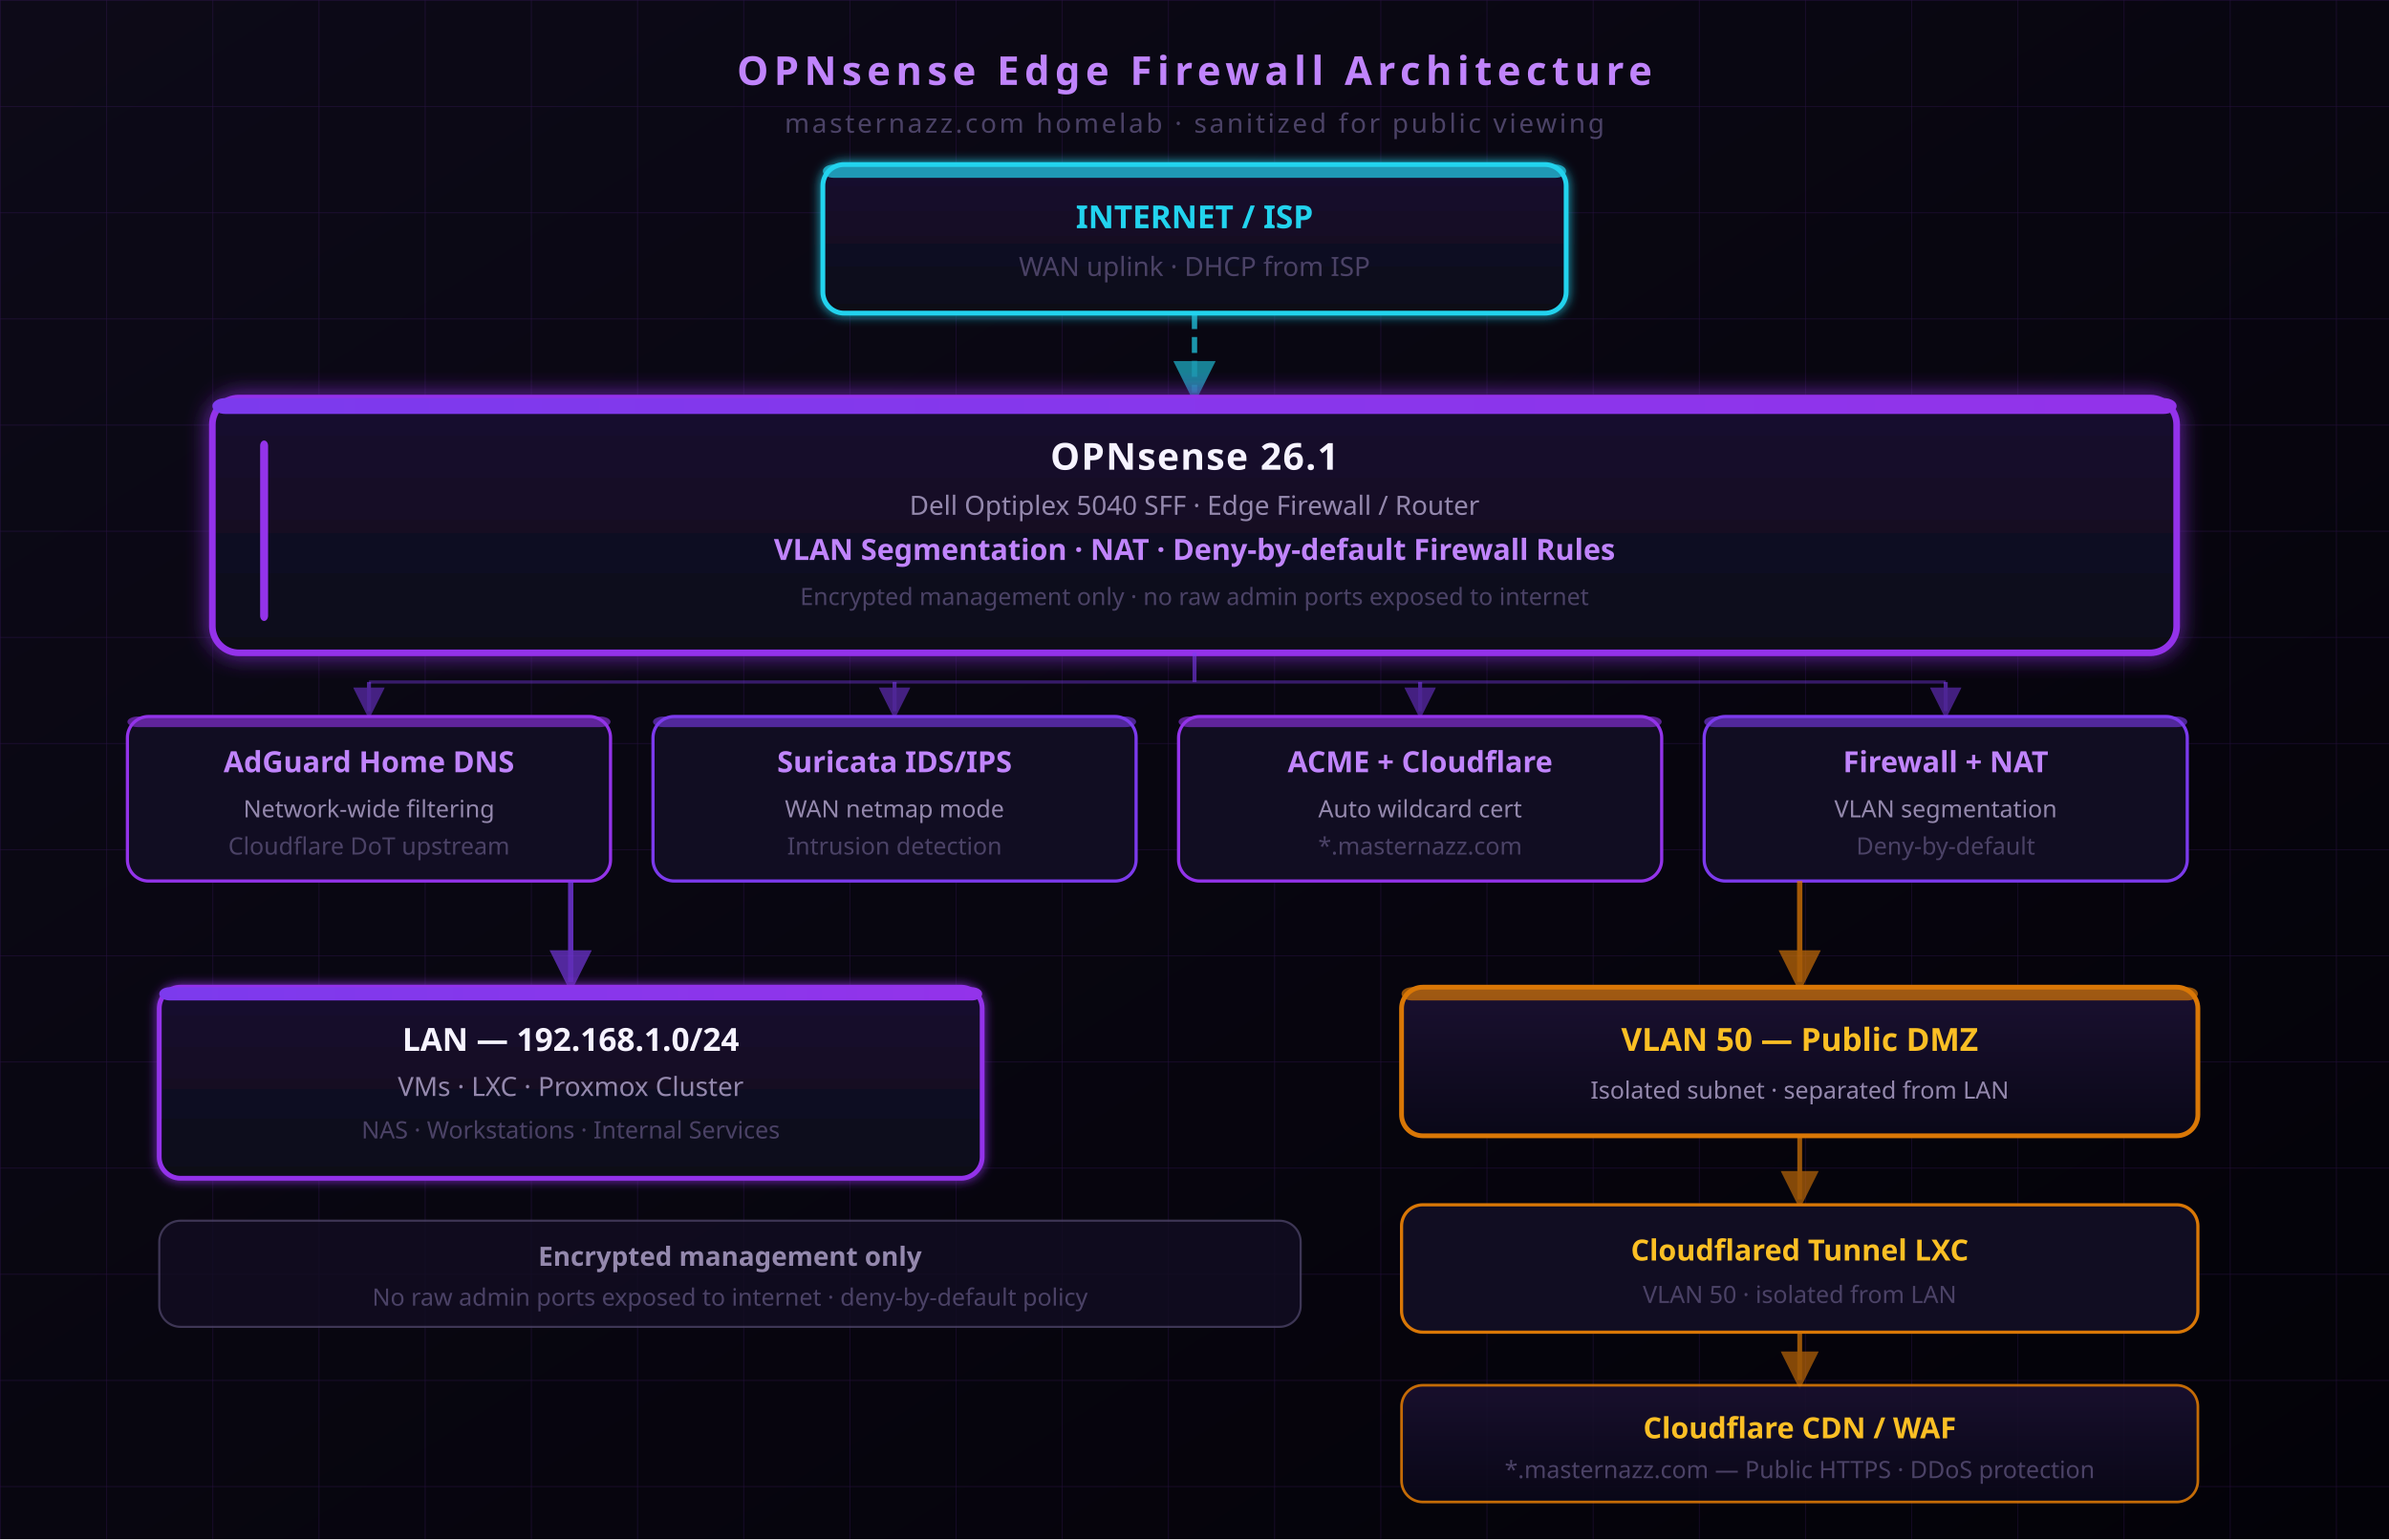
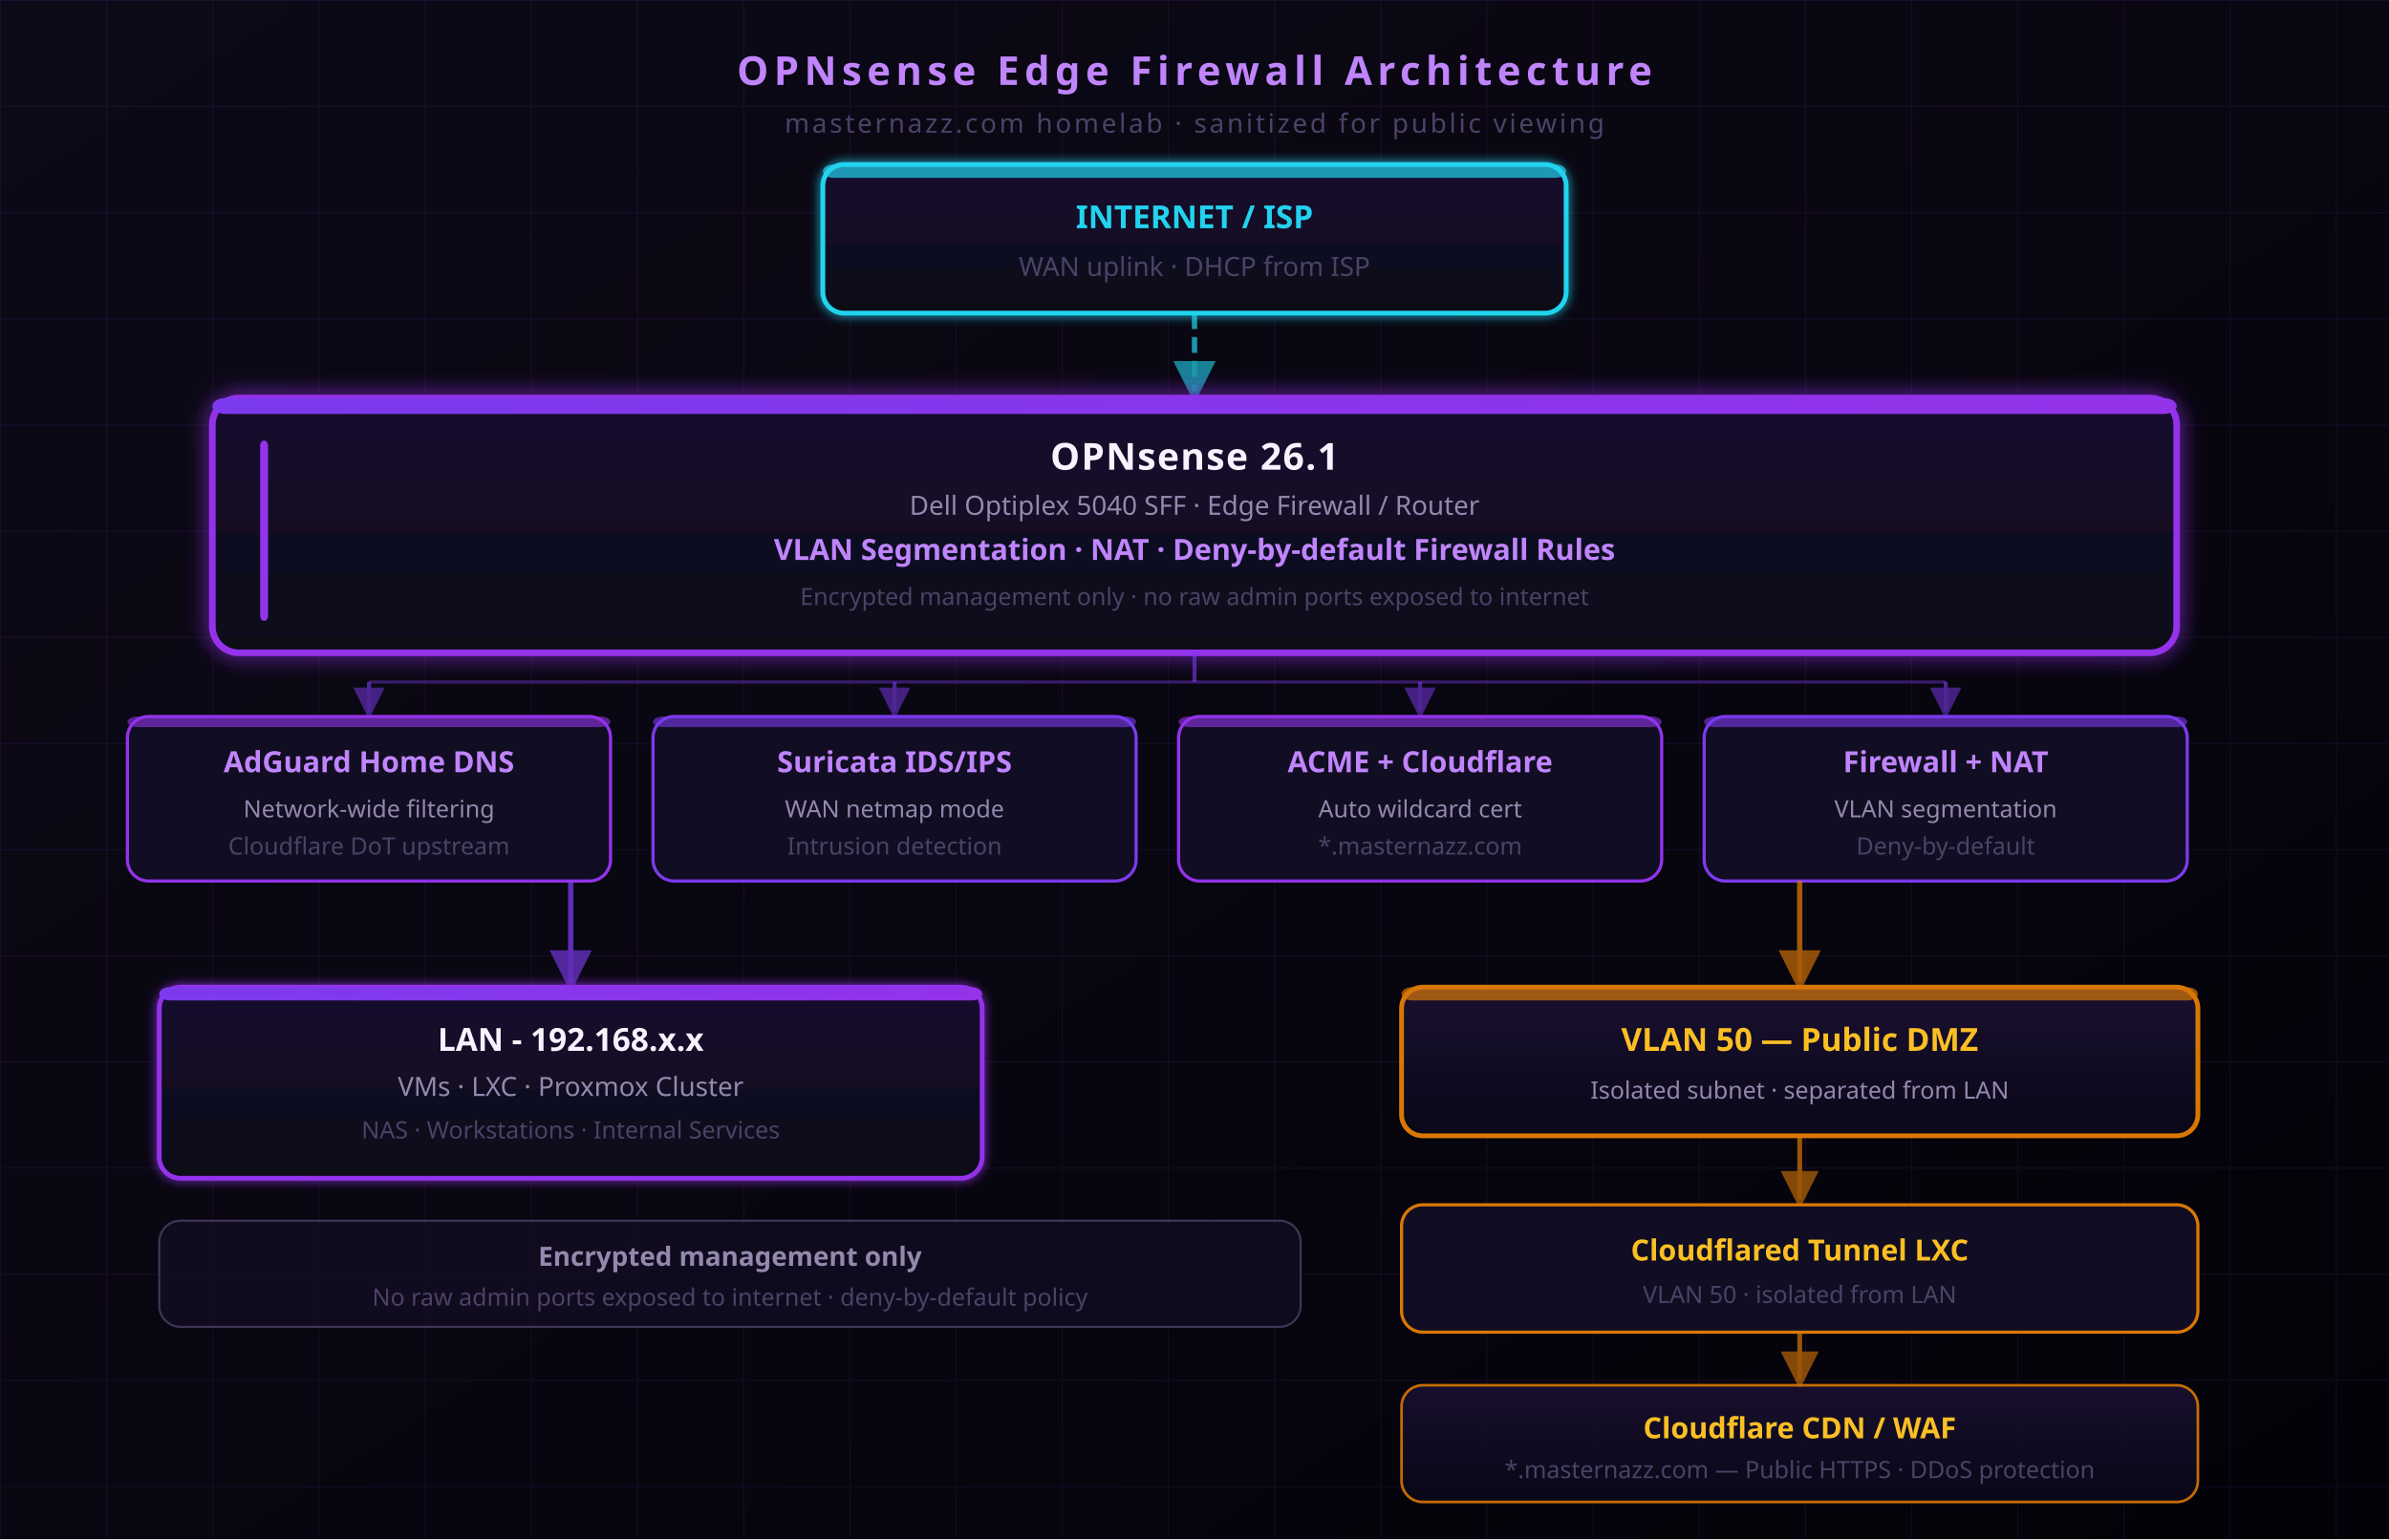
<svg xmlns="http://www.w3.org/2000/svg" width="900" height="580" viewBox="0 0 900 580" font-family="'Segoe UI', system-ui, sans-serif">
  <defs>
    <linearGradient id="bg" x1="0" y1="0" x2="1" y2="1" gradientUnits="objectBoundingBox">
      <stop offset="0%" stop-color="#0d0a18" />
      <stop offset="100%" stop-color="#030208" />
    </linearGradient>
    <linearGradient id="card" x1="0" y1="0" x2="0" y2="1" gradientUnits="objectBoundingBox">
      <stop offset="0%" stop-color="#1a1030" />
      <stop offset="100%" stop-color="#0a0818" />
    </linearGradient>
    <linearGradient id="purpleBar" x1="0" y1="0" x2="1" y2="0" gradientUnits="objectBoundingBox">
      <stop offset="0%" stop-color="#7c3aed" />
      <stop offset="100%" stop-color="#9333ea" />
    </linearGradient>
    <pattern id="grid" width="40" height="40" patternUnits="userSpaceOnUse">
      <path d="M 40 0 L 0 0 0 40" fill="none" stroke="#9333ea" stroke-width="0.4" opacity="0.2" />
    </pattern>
    <filter id="glow">
      <feGaussianBlur in="SourceGraphic" stdDeviation="4" result="b" />
      <feMerge>
        <feMergeNode in="b" />
        <feMergeNode in="SourceGraphic" />
      </feMerge>
    </filter>
    <filter id="glowSoft">
      <feGaussianBlur in="SourceGraphic" stdDeviation="2" result="b" />
      <feMerge>
        <feMergeNode in="b" />
        <feMergeNode in="SourceGraphic" />
      </feMerge>
    </filter>
    <marker id="arr" markerWidth="8" markerHeight="8" refX="6" refY="4" orient="auto">
      <path d="M0,0 L0,8 L8,4 z" fill="#7c3aed" opacity="0.85" />
    </marker>
    <marker id="arrOrange" markerWidth="8" markerHeight="8" refX="6" refY="4" orient="auto">
      <path d="M0,0 L0,8 L8,4 z" fill="#d97706" opacity="0.85" />
    </marker>
    <marker id="arrCyan" markerWidth="8" markerHeight="8" refX="6" refY="4" orient="auto">
      <path d="M0,0 L0,8 L8,4 z" fill="#22d3ee" opacity="0.85" />
    </marker>
  </defs>
  <rect width="900" height="580" fill="url(#bg)" />
  <rect width="900" height="580" fill="url(#grid)" />
  <text x="450" y="32" text-anchor="middle" fill="#c084fc" font-size="15" font-weight="700" letter-spacing="2">OPNsense Edge Firewall Architecture</text>
  <text x="450" y="50" text-anchor="middle" fill="#4b4266" font-size="10" letter-spacing="1">masternazz.com homelab · sanitized for public viewing</text>
  <rect x="310" y="62" width="280" height="56" rx="8" fill="url(#card)" stroke="#22d3ee" stroke-width="1.8" filter="url(#glowSoft)" />
  <rect x="310" y="62" width="280" height="5" rx="4" fill="#22d3ee" opacity="0.7" />
  <text x="450" y="86" text-anchor="middle" fill="#22d3ee" font-size="12" font-weight="700">INTERNET / ISP</text>
  <text x="450" y="104" text-anchor="middle" fill="#4b4266" font-size="10">WAN uplink · DHCP from ISP</text>
  <line x1="450" y1="118" x2="450" y2="148" stroke="#22d3ee" stroke-width="2" stroke-dasharray="6,3" opacity="0.7" marker-end="url(#arrCyan)" />
  <rect x="80" y="150" width="740" height="96" rx="10" fill="url(#card)" stroke="#9333ea" stroke-width="2.5" filter="url(#glow)" />
  <rect x="80" y="150" width="740" height="6" rx="5" fill="url(#purpleBar)" />
  <rect x="98" y="166" width="3" height="68" rx="2" fill="#9333ea" />
  <text x="450" y="177" text-anchor="middle" fill="#f6f3ff" font-size="14" font-weight="700" letter-spacing="0.5">OPNsense 26.1</text>
  <text x="450" y="194" text-anchor="middle" fill="#9488ad" font-size="10">Dell Optiplex 5040 SFF · Edge Firewall / Router</text>
  <text x="450" y="211" text-anchor="middle" fill="#c084fc" font-size="11" font-weight="600">VLAN Segmentation · NAT · Deny-by-default Firewall Rules</text>
  <text x="450" y="228" text-anchor="middle" fill="#4b4266" font-size="9">Encrypted management only · no raw admin ports exposed to internet</text>
  <line x1="450" y1="246" x2="450" y2="257" stroke="#7c3aed" stroke-width="1.5" opacity="0.6" />
  <line x1="139" y1="257" x2="733" y2="257" stroke="#7c3aed" stroke-width="1.2" opacity="0.4" />
  <line x1="139" y1="257" x2="139" y2="268" stroke="#7c3aed" stroke-width="1.5" opacity="0.6" marker-end="url(#arr)" />
  <line x1="337" y1="257" x2="337" y2="268" stroke="#7c3aed" stroke-width="1.5" opacity="0.6" marker-end="url(#arr)" />
  <line x1="535" y1="257" x2="535" y2="268" stroke="#7c3aed" stroke-width="1.5" opacity="0.6" marker-end="url(#arr)" />
  <line x1="733" y1="257" x2="733" y2="268" stroke="#7c3aed" stroke-width="1.5" opacity="0.6" marker-end="url(#arr)" />
  <rect x="48" y="270" width="182" height="62" rx="8" fill="#110d22" stroke="#9333ea" stroke-width="1.2" />
  <rect x="48" y="270" width="182" height="4" rx="4" fill="#9333ea" opacity="0.6" />
  <text x="139" y="291" text-anchor="middle" fill="#c084fc" font-size="11" font-weight="700">AdGuard Home DNS</text>
  <text x="139" y="308" text-anchor="middle" fill="#9488ad" font-size="9">Network-wide filtering</text>
  <text x="139" y="322" text-anchor="middle" fill="#4b4266" font-size="9">Cloudflare DoT upstream</text>
  <rect x="246" y="270" width="182" height="62" rx="8" fill="#110d22" stroke="#7c3aed" stroke-width="1.2" />
  <rect x="246" y="270" width="182" height="4" rx="4" fill="#7c3aed" opacity="0.6" />
  <text x="337" y="291" text-anchor="middle" fill="#c084fc" font-size="11" font-weight="700">Suricata IDS/IPS</text>
  <text x="337" y="308" text-anchor="middle" fill="#9488ad" font-size="9">WAN netmap mode</text>
  <text x="337" y="322" text-anchor="middle" fill="#4b4266" font-size="9">Intrusion detection</text>
  <rect x="444" y="270" width="182" height="62" rx="8" fill="#110d22" stroke="#9333ea" stroke-width="1.2" />
  <rect x="444" y="270" width="182" height="4" rx="4" fill="#9333ea" opacity="0.6" />
  <text x="535" y="291" text-anchor="middle" fill="#c084fc" font-size="11" font-weight="700">ACME + Cloudflare</text>
  <text x="535" y="308" text-anchor="middle" fill="#9488ad" font-size="9">Auto wildcard cert</text>
  <text x="535" y="322" text-anchor="middle" fill="#4b4266" font-size="9">*.masternazz.com</text>
  <rect x="642" y="270" width="182" height="62" rx="8" fill="#110d22" stroke="#7c3aed" stroke-width="1.2" />
  <rect x="642" y="270" width="182" height="4" rx="4" fill="#7c3aed" opacity="0.6" />
  <text x="733" y="291" text-anchor="middle" fill="#c084fc" font-size="11" font-weight="700">Firewall + NAT</text>
  <text x="733" y="308" text-anchor="middle" fill="#9488ad" font-size="9">VLAN segmentation</text>
  <text x="733" y="322" text-anchor="middle" fill="#4b4266" font-size="9">Deny-by-default</text>
  <line x1="215" y1="332" x2="215" y2="370" stroke="#7c3aed" stroke-width="2" opacity="0.75" marker-end="url(#arr)" />
  <line x1="678" y1="332" x2="678" y2="370" stroke="#d97706" stroke-width="2" opacity="0.75" marker-end="url(#arrOrange)" />
  <rect x="60" y="372" width="310" height="72" rx="8" fill="url(#card)" stroke="#9333ea" stroke-width="1.8" filter="url(#glowSoft)" />
  <rect x="60" y="372" width="310" height="5" rx="4" fill="url(#purpleBar)" />
-   <text x="215" y="396" text-anchor="middle" fill="#f6f3ff" font-size="12" font-weight="700">LAN — 192.168.1.0/24</text>
+   <text x="215" y="396" text-anchor="middle" fill="#f6f3ff" font-size="12" font-weight="700">LAN - 192.168.x.x</text>
  <text x="215" y="413" text-anchor="middle" fill="#9488ad" font-size="10">VMs · LXC · Proxmox Cluster</text>
  <text x="215" y="429" text-anchor="middle" fill="#4b4266" font-size="9">NAS · Workstations · Internal Services</text>
  <rect x="528" y="372" width="300" height="56" rx="8" fill="url(#card)" stroke="#d97706" stroke-width="1.8" />
  <rect x="528" y="372" width="300" height="5" rx="4" fill="#d97706" opacity="0.7" />
  <text x="678" y="396" text-anchor="middle" fill="#fbbf24" font-size="12" font-weight="700">VLAN 50 — Public DMZ</text>
  <text x="678" y="414" text-anchor="middle" fill="#9488ad" font-size="9">Isolated subnet · separated from LAN</text>
  <line x1="678" y1="428" x2="678" y2="452" stroke="#d97706" stroke-width="1.8" opacity="0.7" marker-end="url(#arrOrange)" />
  <rect x="528" y="454" width="300" height="48" rx="8" fill="#110d22" stroke="#d97706" stroke-width="1.2" />
  <text x="678" y="475" text-anchor="middle" fill="#fbbf24" font-size="11" font-weight="600">Cloudflared Tunnel LXC</text>
  <text x="678" y="491" text-anchor="middle" fill="#4b4266" font-size="9">VLAN 50 · isolated from LAN</text>
  <line x1="678" y1="502" x2="678" y2="520" stroke="#d97706" stroke-width="1.8" opacity="0.7" marker-end="url(#arrOrange)" />
  <rect x="528" y="522" width="300" height="44" rx="8" fill="url(#card)" stroke="#d97706" stroke-width="1" opacity="0.9" />
  <text x="678" y="542" text-anchor="middle" fill="#fbbf24" font-size="11" font-weight="600">Cloudflare CDN / WAF</text>
  <text x="678" y="557" text-anchor="middle" fill="#4b4266" font-size="9">*.masternazz.com — Public HTTPS · DDoS protection</text>
  <rect x="60" y="460" width="430" height="40" rx="8" fill="#110d22" stroke="#4b4266" stroke-width="0.8" opacity="0.8" />
  <text x="275" y="477" text-anchor="middle" fill="#9488ad" font-size="10" font-weight="600">Encrypted management only</text>
  <text x="275" y="492" text-anchor="middle" fill="#4b4266" font-size="9">No raw admin ports exposed to internet · deny-by-default policy</text>
</svg>
